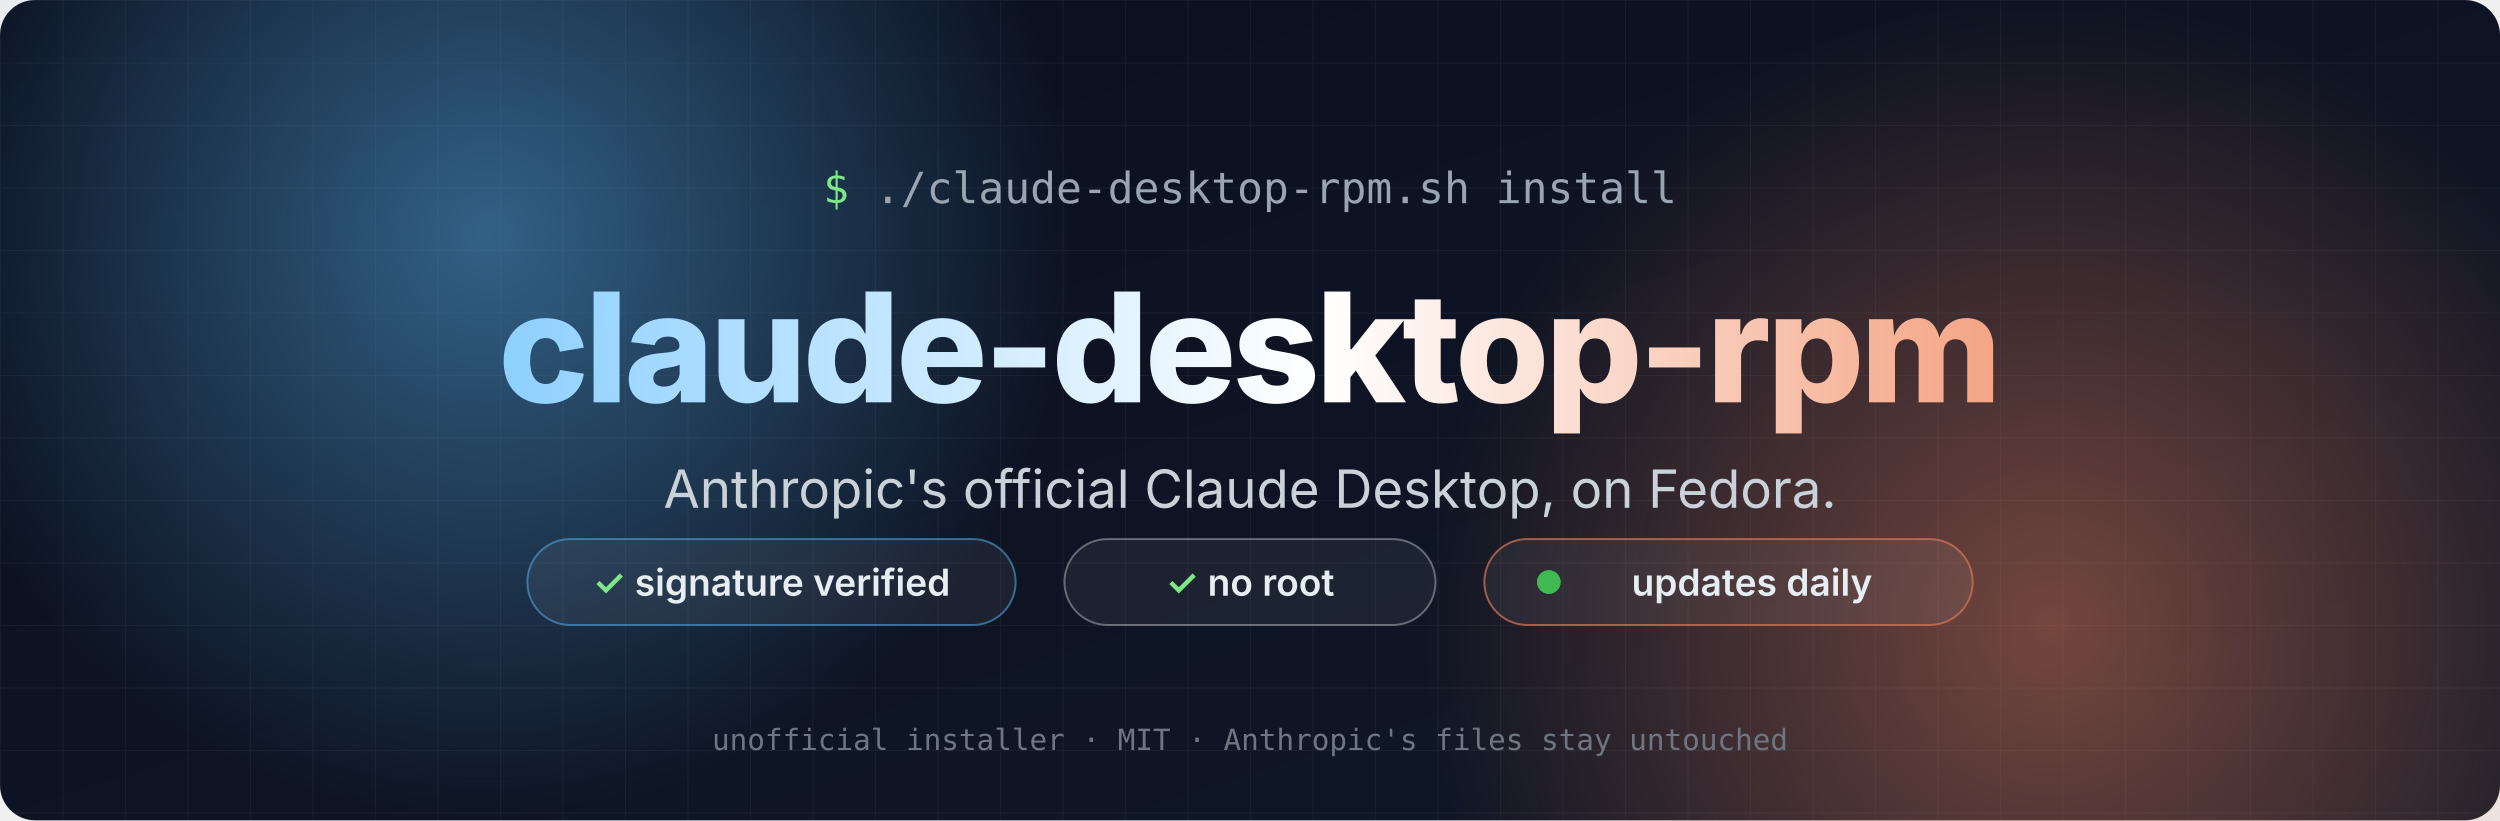
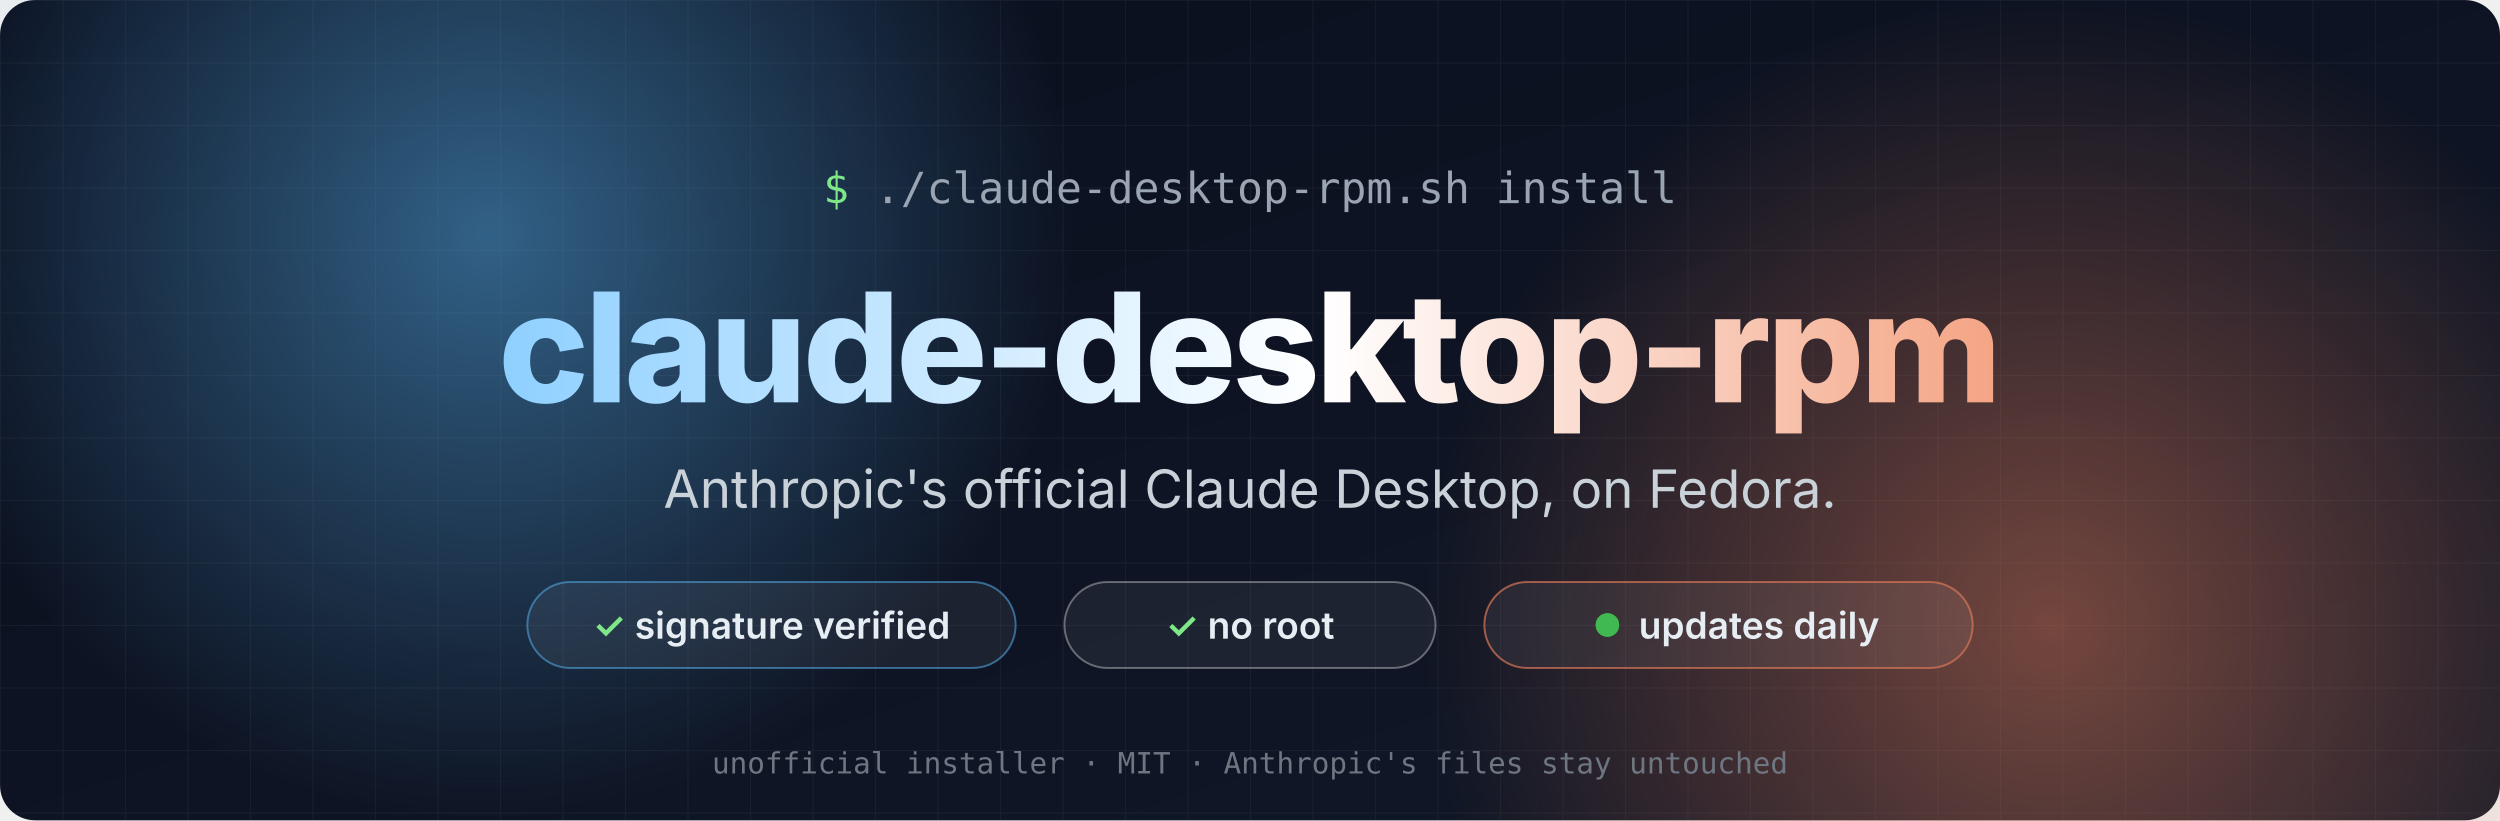
<svg xmlns="http://www.w3.org/2000/svg" width="1280" height="420" viewBox="0 0 1280 420" role="img" aria-label="claude-desktop-rpm: Anthropic's official Claude Desktop on Fedora. Signature verified, no root, updates daily.">
  <style>
  .orb { animation: drift 14s ease-in-out infinite alternate; transform-box: fill-box; transform-origin: center; }
  .orb2 { animation-duration: 18s; animation-direction: alternate-reverse; }
  @keyframes drift { from { transform: translate(-40px, -20px) scale(1); } to { transform: translate(60px, 30px) scale(1.15); } }
  .type { animation: type 2.4s steps(32, end) 0.4s both; }
  @keyframes type { from { width: 0; } to { width: 520px; } }
  .caret { animation: blink 1s step-end infinite; }
  @keyframes blink { 50% { opacity: 0; } }
  .rise { animation: rise 0.8s ease-out both; }
  .d1 { animation-delay: 2.6s; } .d2 { animation-delay: 2.9s; } .d3 { animation-delay: 3.2s; } .d4 { animation-delay: 3.5s; }
  @keyframes rise { from { opacity: 0; transform: translateY(10px); } to { opacity: 1; transform: none; } }
  .ping { animation: ping 2s cubic-bezier(0, 0, 0.2, 1) infinite; transform-box: fill-box; transform-origin: center; }
  @keyframes ping { 0% { transform: scale(1); opacity: 0.7; } 80%, 100% { transform: scale(2.6); opacity: 0; } }
  @media (prefers-reduced-motion: reduce) {
    .orb, .type, .caret, .rise, .ping { animation: none; }
    .ping { opacity: 0; }
  }
  .mono { font-family: ui-monospace, SFMono-Regular, Menlo, Consolas, 'DejaVu Sans Mono', monospace; }
  .sans { font-family: system-ui, -apple-system, 'Segoe UI', Cantarell, Ubuntu, sans-serif; }
</style>
  <defs>
    <linearGradient id="bg" x1="0" y1="0" x2="1" y2="1">
      <stop offset="0" stop-color="#0a0f1e" />
      <stop offset="1" stop-color="#111827" />
    </linearGradient>
    <radialGradient id="blue">
      <stop offset="0" stop-color="#51A2DA" stop-opacity="0.55" />
      <stop offset="1" stop-color="#51A2DA" stop-opacity="0" />
    </radialGradient>
    <radialGradient id="coral">
      <stop offset="0" stop-color="#D97757" stop-opacity="0.5" />
      <stop offset="1" stop-color="#D97757" stop-opacity="0" />
    </radialGradient>
    <linearGradient id="title" x1="0" x2="1">
      <stop offset="0" stop-color="#8fd0ff" />
      <stop offset="0.55" stop-color="#ffffff" />
      <stop offset="1" stop-color="#f4a585" />
    </linearGradient>
    <pattern id="grid" width="32" height="32" patternUnits="userSpaceOnUse">
      <path d="M32 0H0V32" fill="none" stroke="#ffffff" stroke-opacity="0.045" />
    </pattern>
    <clipPath id="typed">
      <rect class="type" x="0" y="0" width="520" height="40" />
    </clipPath>
  </defs>
  <rect width="1280" height="420" rx="18" fill="url(#bg)" />
  <rect width="1280" height="420" rx="18" fill="url(#grid)" />
  <g>
    <circle class="orb" cx="250" cy="120" r="300" fill="url(#blue)" />
    <circle class="orb orb2" cx="1050" cy="320" r="320" fill="url(#coral)" />
  </g>
  <g transform="translate(640 98)" text-anchor="middle">
    <g transform="translate(-260 -20)">
      <g clip-path="url(#typed)">
        <text class="mono" x="260" y="26" font-size="22" fill="#9aa4b2" text-anchor="middle">
          <tspan fill="#7ee787">$</tspan> ./claude-desktop-rpm.sh install</text>
      </g>
    </g>
    <text class="sans" y="108" font-size="78" font-weight="800" fill="url(#title)" letter-spacing="-2">claude-desktop-rpm</text>
    <text class="sans rise d1" y="162" font-size="27" fill="#c9d1d9">Anthropic's official Claude Desktop, on Fedora.</text>
  </g>
  <g class="sans" font-size="19" font-weight="600" text-anchor="middle">
-     <g transform="translate(395 300)">
+     <g transform="translate(395 322)">
      <g class="rise d2">
        <rect x="-125" y="-24" width="250" height="44" rx="22" fill="#ffffff" fill-opacity="0.06" stroke="#51A2DA" stroke-opacity="0.6" />
        <text y="5" fill="#e6edf3">
          <tspan fill="#7ee787">✓</tspan> signature verified</text>
      </g>
    </g>
-     <g transform="translate(640 300)">
+     <g transform="translate(640 322)">
      <g class="rise d3">
        <rect x="-95" y="-24" width="190" height="44" rx="22" fill="#ffffff" fill-opacity="0.06" stroke="#ffffff" stroke-opacity="0.35" />
        <text y="5" fill="#e6edf3">
          <tspan fill="#7ee787">✓</tspan> no root</text>
      </g>
    </g>
-     <g transform="translate(885 300)">
+     <g transform="translate(885 322)">
      <g class="rise d4">
        <rect x="-125" y="-24" width="250" height="44" rx="22" fill="#ffffff" fill-opacity="0.06" stroke="#D97757" stroke-opacity="0.7" />
-         <circle class="ping" cx="-92" cy="-2" r="6" fill="#3fb950" />
-         <circle cx="-92" cy="-2" r="6" fill="#3fb950" />
-         <text x="12" y="5" fill="#e6edf3">updates daily</text>
+         <circle class="ping" cx="-62" cy="-2" r="6" fill="#3fb950" />
+         <circle cx="-62" cy="-2" r="6" fill="#3fb950" />
+         <text x="-46" y="5" fill="#e6edf3" text-anchor="start">updates daily</text>
      </g>
    </g>
  </g>
-   <text class="mono" x="640" y="384" font-size="15" fill="#6e7681" text-anchor="middle">unofficial installer · MIT · Anthropic's files stay untouched</text>
+   <text class="mono" x="640" y="396" font-size="15" fill="#6e7681" text-anchor="middle">unofficial installer · MIT · Anthropic's files stay untouched</text>
</svg>
